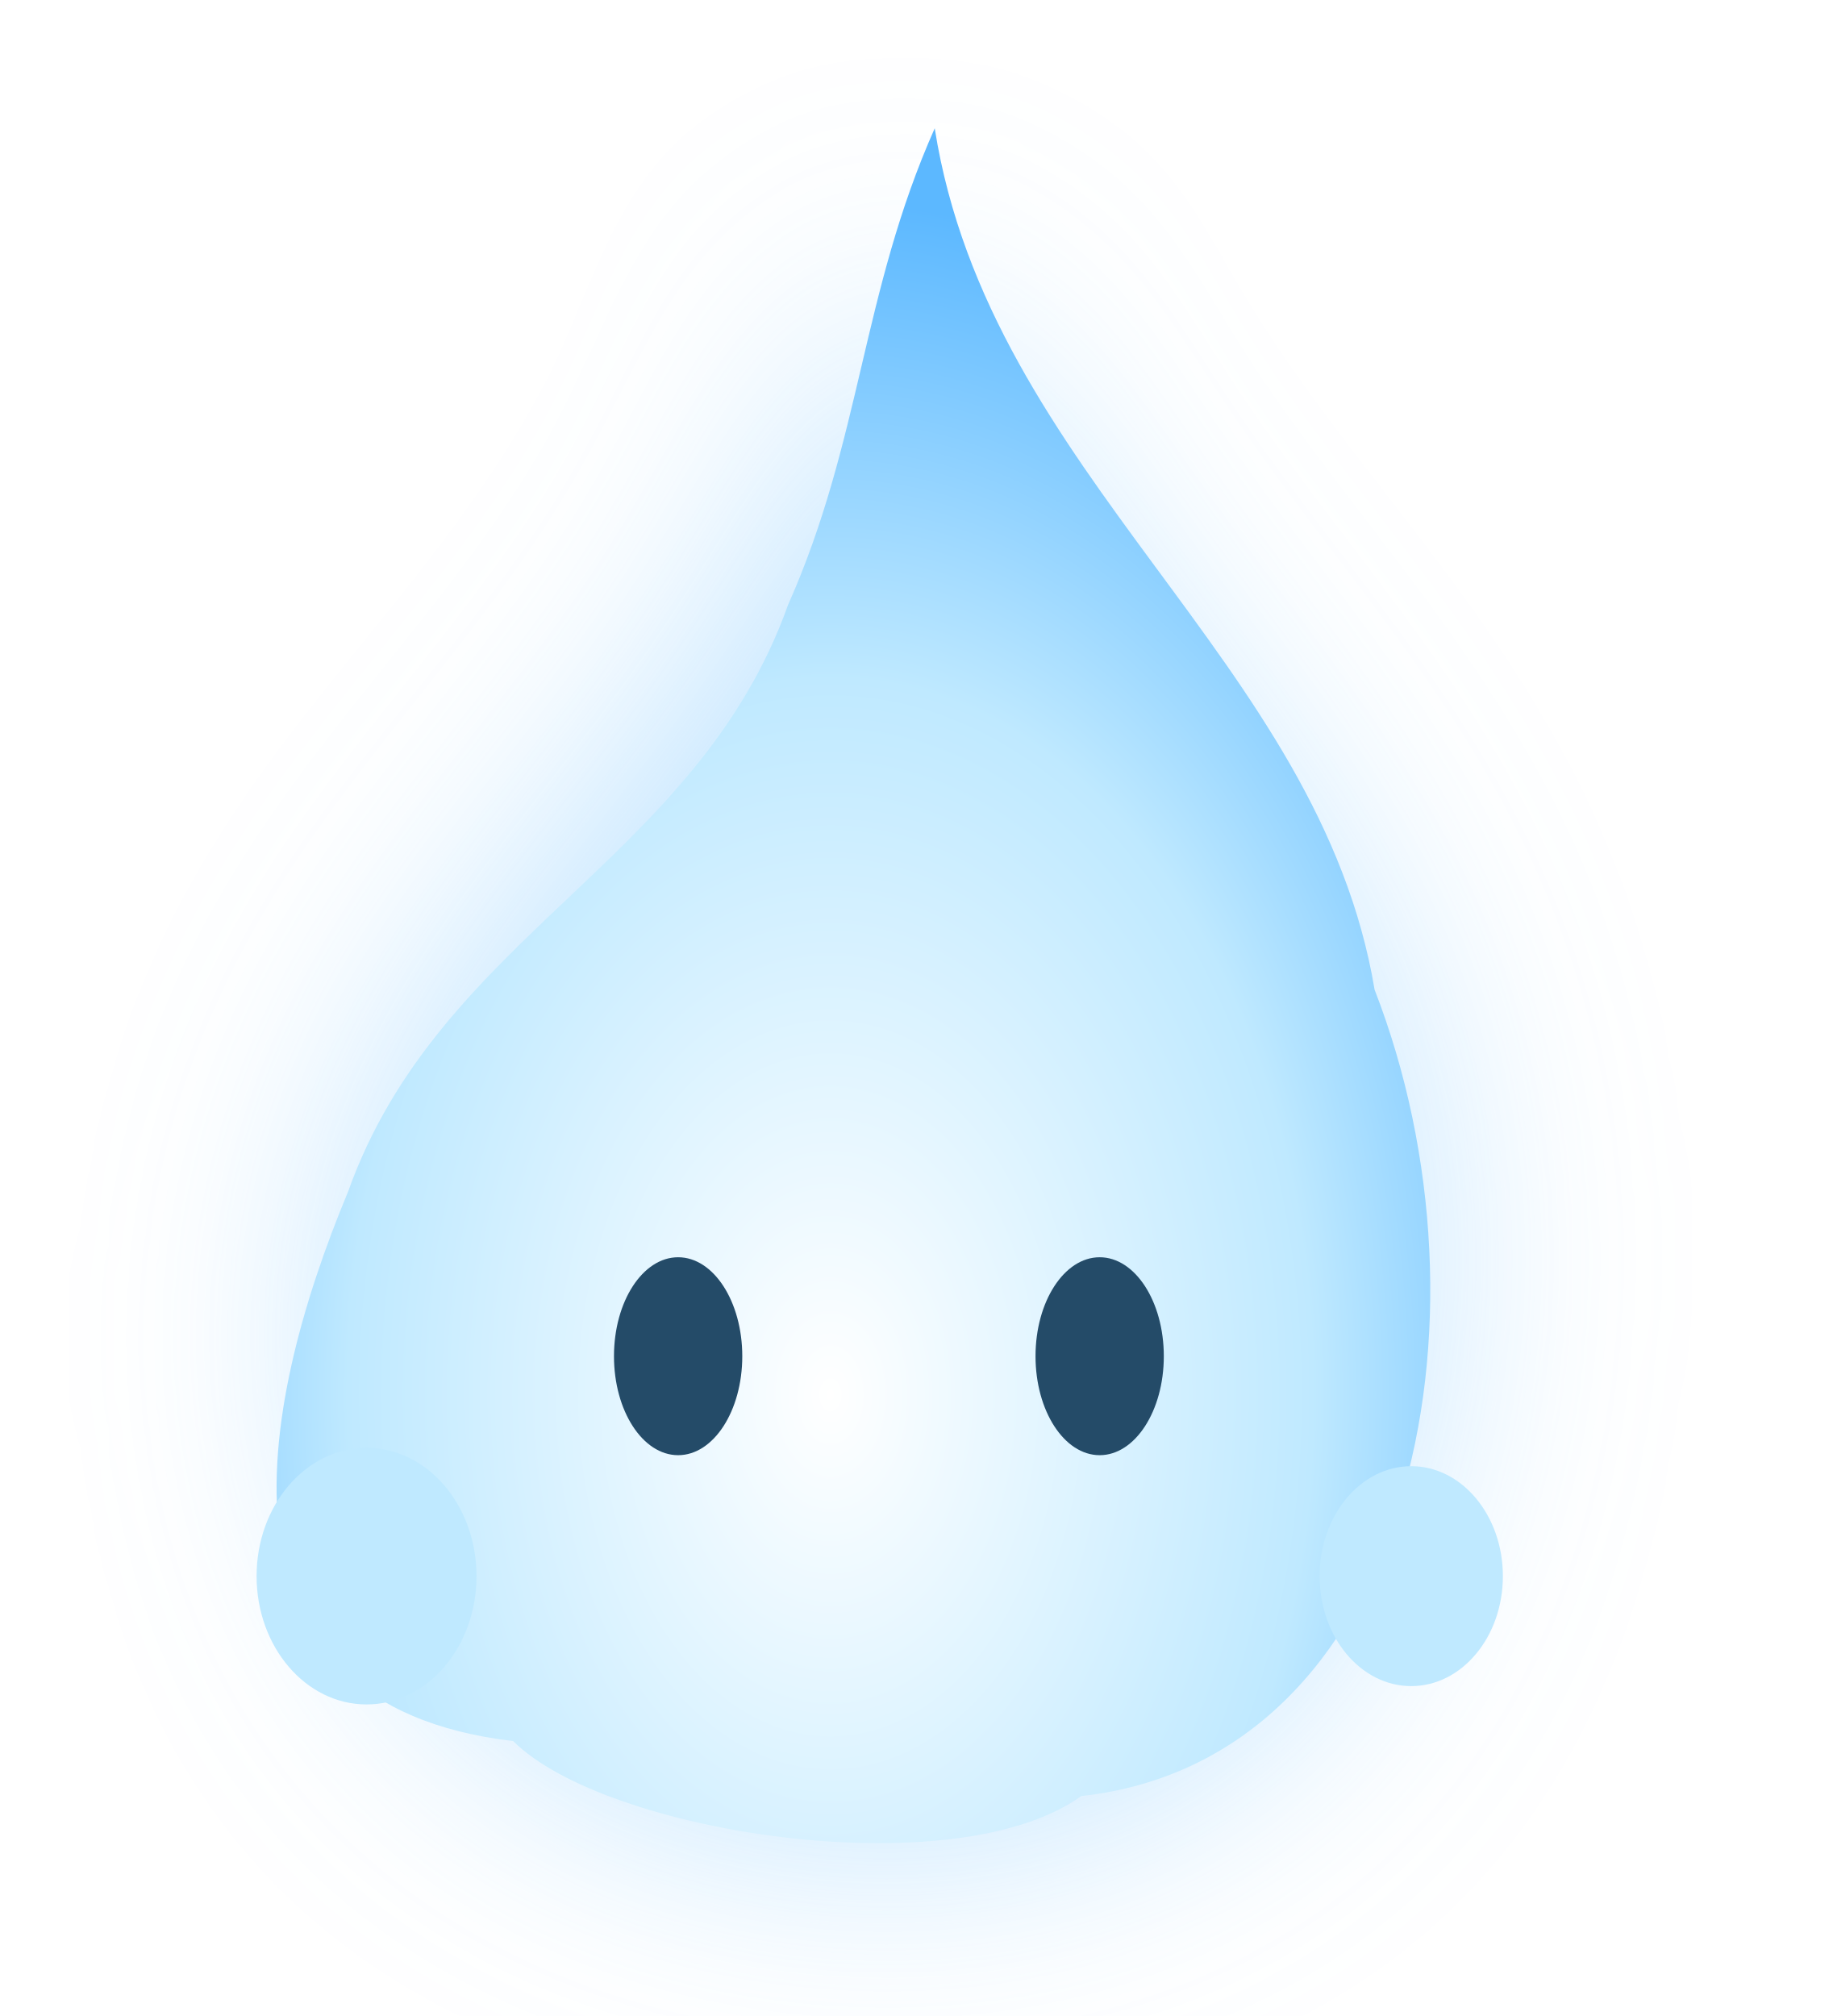
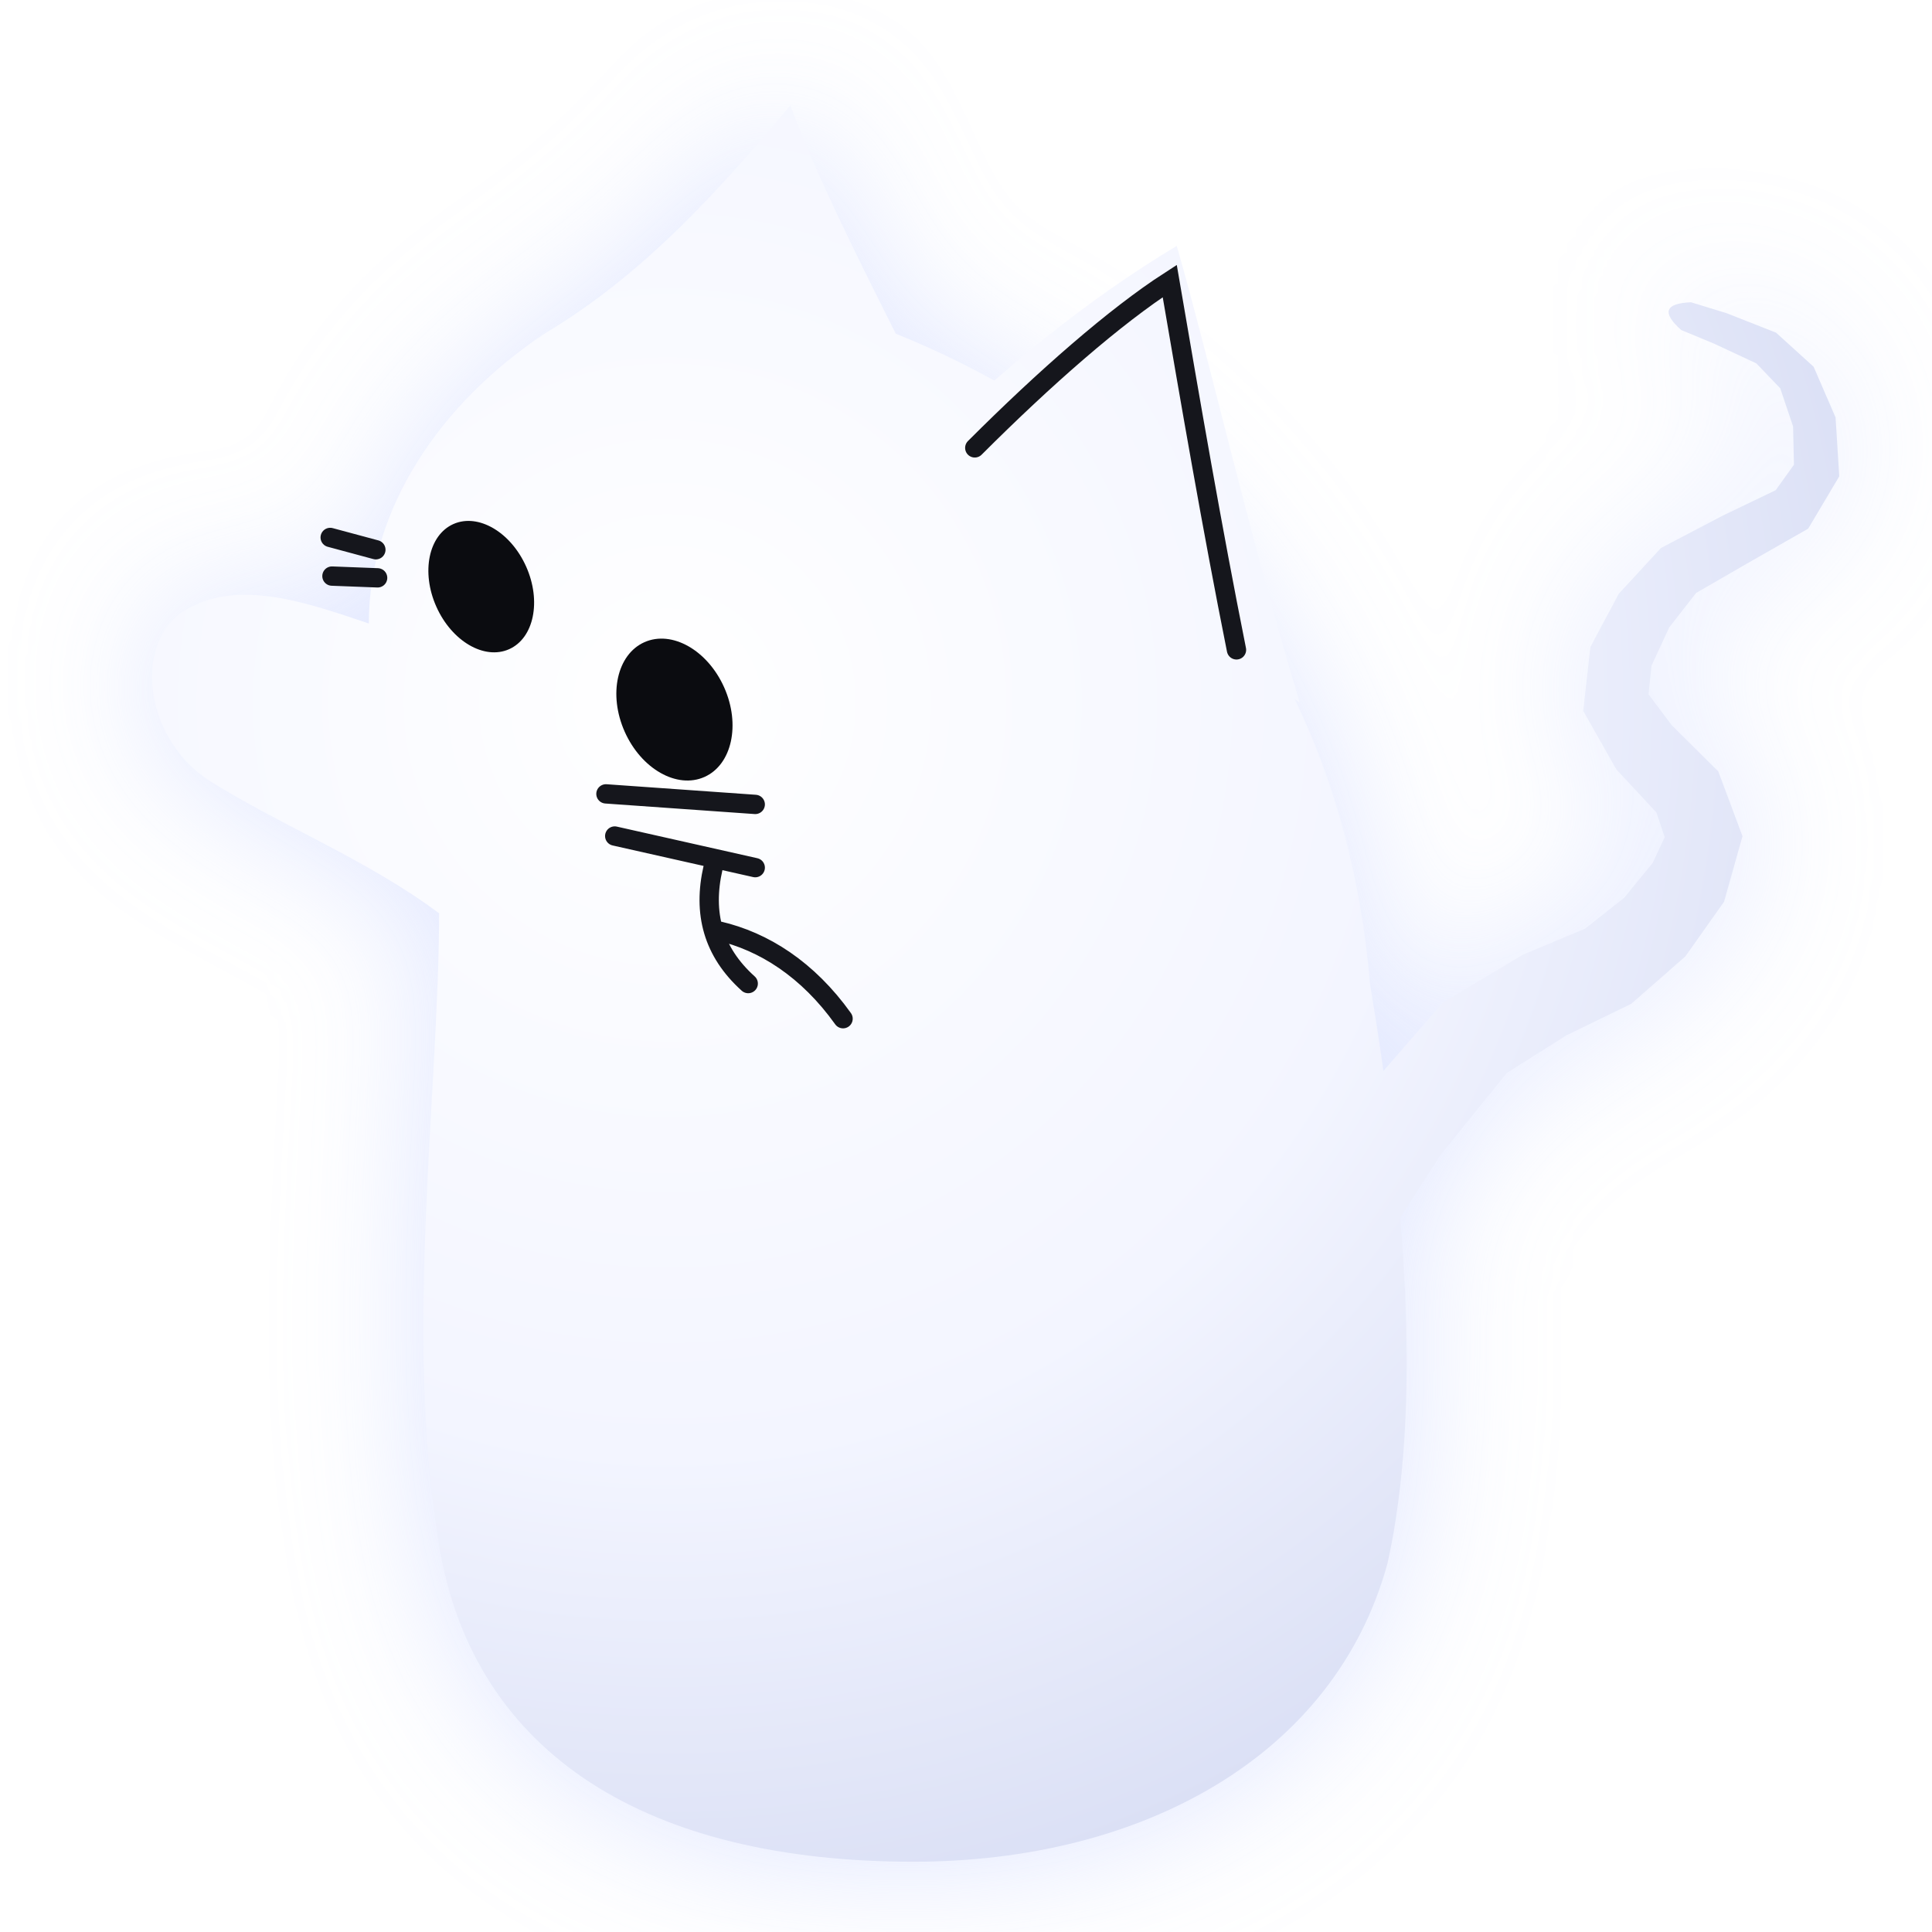
- <svg xmlns="http://www.w3.org/2000/svg" viewBox="0 0 100 110">
+ <svg xmlns="http://www.w3.org/2000/svg" viewBox="2 4 110 110">
  <defs>
-     <radialGradient id="body" cx="48%" cy="74%" r="70%">
+     <radialGradient id="b" gradientUnits="userSpaceOnUse" cx="40" cy="44" r="78">
      <stop offset="0" stop-color="#fff" />
-       <stop offset=".6" stop-color="#bfe9ff" />
-       <stop offset="1" stop-color="#5cb8ff" />
+       <stop offset=".55" stop-color="#f3f5ff" />
+       <stop offset="1" stop-color="#d3d9f2" />
    </radialGradient>
-     <filter id="glow" x="-80%" y="-60%" width="260%" height="240%">
-       <feGaussianBlur stdDeviation="7" />
+     <filter id="g" x="-50%" y="-50%" width="200%" height="200%">
+       <feGaussianBlur stdDeviation="4" />
    </filter>
  </defs>
-   <path d="M49 13C57 37 77 44 77 68C77 91 64 100 49 100C31 100 19 90 19 73C19 49 43 44 49 13Z" fill="#5cb8ff" opacity=".4" filter="url(#glow)" />
-   <path d="M51 7C54 26 72 36 75 54C82 72 77 96 59 98C52 103 33 100 28 95C11 93 14 77 19 65C24 51 38 47 43 33C47 24 47 16 51 7Z" fill="url(#body)" />
-   <ellipse cx="20" cy="86" rx="6" ry="7" fill="#bfe9ff" />
-   <ellipse cx="77" cy="86" rx="5" ry="6" fill="#bfe9ff" />
-   <g fill="#244b68">
-     <ellipse cx="37" cy="74" rx="3.5" ry="5.4" />
-     <ellipse cx="60" cy="74" rx="3.5" ry="5.4" />
+   <g opacity=".45" filter="url(#g)" fill="#b8c6ff">
+     <path d="M76.53 81.61L79.66 76.52L84.03 69.74L87.79 65.09L91.18 62.95L94.88 61.15L97.96 58.45L100.16 55.34L101.21 51.61L99.83 47.92L97.18 45.29L95.86 43.53L96.03 41.90L97.04 39.72L98.57 37.76L101.53 36.05L104.95 34.10L106.72 31.12L106.51 27.77L105.26 24.88L103.12 22.94L100.30 21.83L98.28 21.21Q96.05 21.30 97.72 22.79L99.60 23.57L102.00 24.69L103.36 26.11L104.09 28.28L104.14 30.46L103.10 31.91L100.08 33.36L96.57 35.20L94.17 37.80L92.55 40.84L92.14 44.47L94.03 47.81L96.31 50.26L96.78 51.67L96.09 53.14L94.47 55.12L92.24 56.88L88.72 58.35L84.15 61.08L79.52 66.41L74.80 73.35L71.47 78.39Z" />
+     <path d="M47 10C48.5 14 50.5 18 53 23C58 25 63 28 66 31C74 38 79 48 80 60C82 72 83 84 81 93C78 104 67 110 54 110C39 110 29 104 27 92C25 80 27 66 27 56C23 53 18 51 14 48.5C10 46 9.5 40 13 38.5C16 37 20 38.5 23 39.5C23 33 27 27 33 23C38 20 42 16 47 10Z" />
+   </g>
+   <path d="M76.53 81.61L79.66 76.52L84.03 69.74L87.79 65.09L91.18 62.95L94.88 61.15L97.96 58.45L100.16 55.34L101.21 51.61L99.83 47.92L97.18 45.29L95.86 43.53L96.03 41.90L97.04 39.72L98.57 37.76L101.53 36.05L104.95 34.10L106.72 31.12L106.51 27.77L105.26 24.88L103.12 22.94L100.30 21.83L98.28 21.21Q96.05 21.30 97.72 22.79L99.60 23.57L102.00 24.69L103.36 26.11L104.09 28.28L104.14 30.46L103.10 31.91L100.08 33.36L96.57 35.20L94.17 37.80L92.55 40.84L92.14 44.47L94.03 47.81L96.31 50.26L96.78 51.67L96.09 53.14L94.47 55.12L92.24 56.88L88.72 58.35L84.15 61.08L79.52 66.41L74.80 73.35L71.47 78.39Z" fill="url(#b)" />
+   <path d="M54 30C59 25 64 21 69 18C71 25 73 34 76 44C69 39 61 34 54 30Z" fill="url(#b)" />
+   <path d="M47 10C48.5 14 50.5 18 53 23C58 25 63 28 66 31C74 38 79 48 80 60C82 72 83 84 81 93C78 104 67 110 54 110C39 110 29 104 27 92C25 80 27 66 27 56C23 53 18 51 14 48.5C10 46 9.5 40 13 38.5C16 37 20 38.5 23 39.5C23 33 27 27 33 23C38 20 42 16 47 10Z" fill="url(#b)" />
+   <g fill="none" stroke="#15161c" stroke-width="1.1" stroke-linecap="round">
+     <path d="M57.5 29.5C61.5 25.5 65.5 22 68.6 20C69.8 27 71 34 72.4 41" />
+     <path d="M36.5 49.2L45 49.8M37 51.6L45 53.4M20.8 34.6L23.4 35.3M20.9 36.8L23.5 36.9" />
+     <path d="M42.6 53.4C42 56 42.6 58.2 44.6 60M42.9 57C45.5 57.6 48 59.2 50 62" />
+   </g>
+   <g fill="#0b0c10">
+     <ellipse cx="29.4" cy="37.4" rx="2.8" ry="3.9" transform="rotate(-24 29.4 37.4)" />
+     <ellipse cx="40.4" cy="44.4" rx="3.1" ry="4.2" transform="rotate(-24 40.4 44.4)" />
  </g>
</svg>
